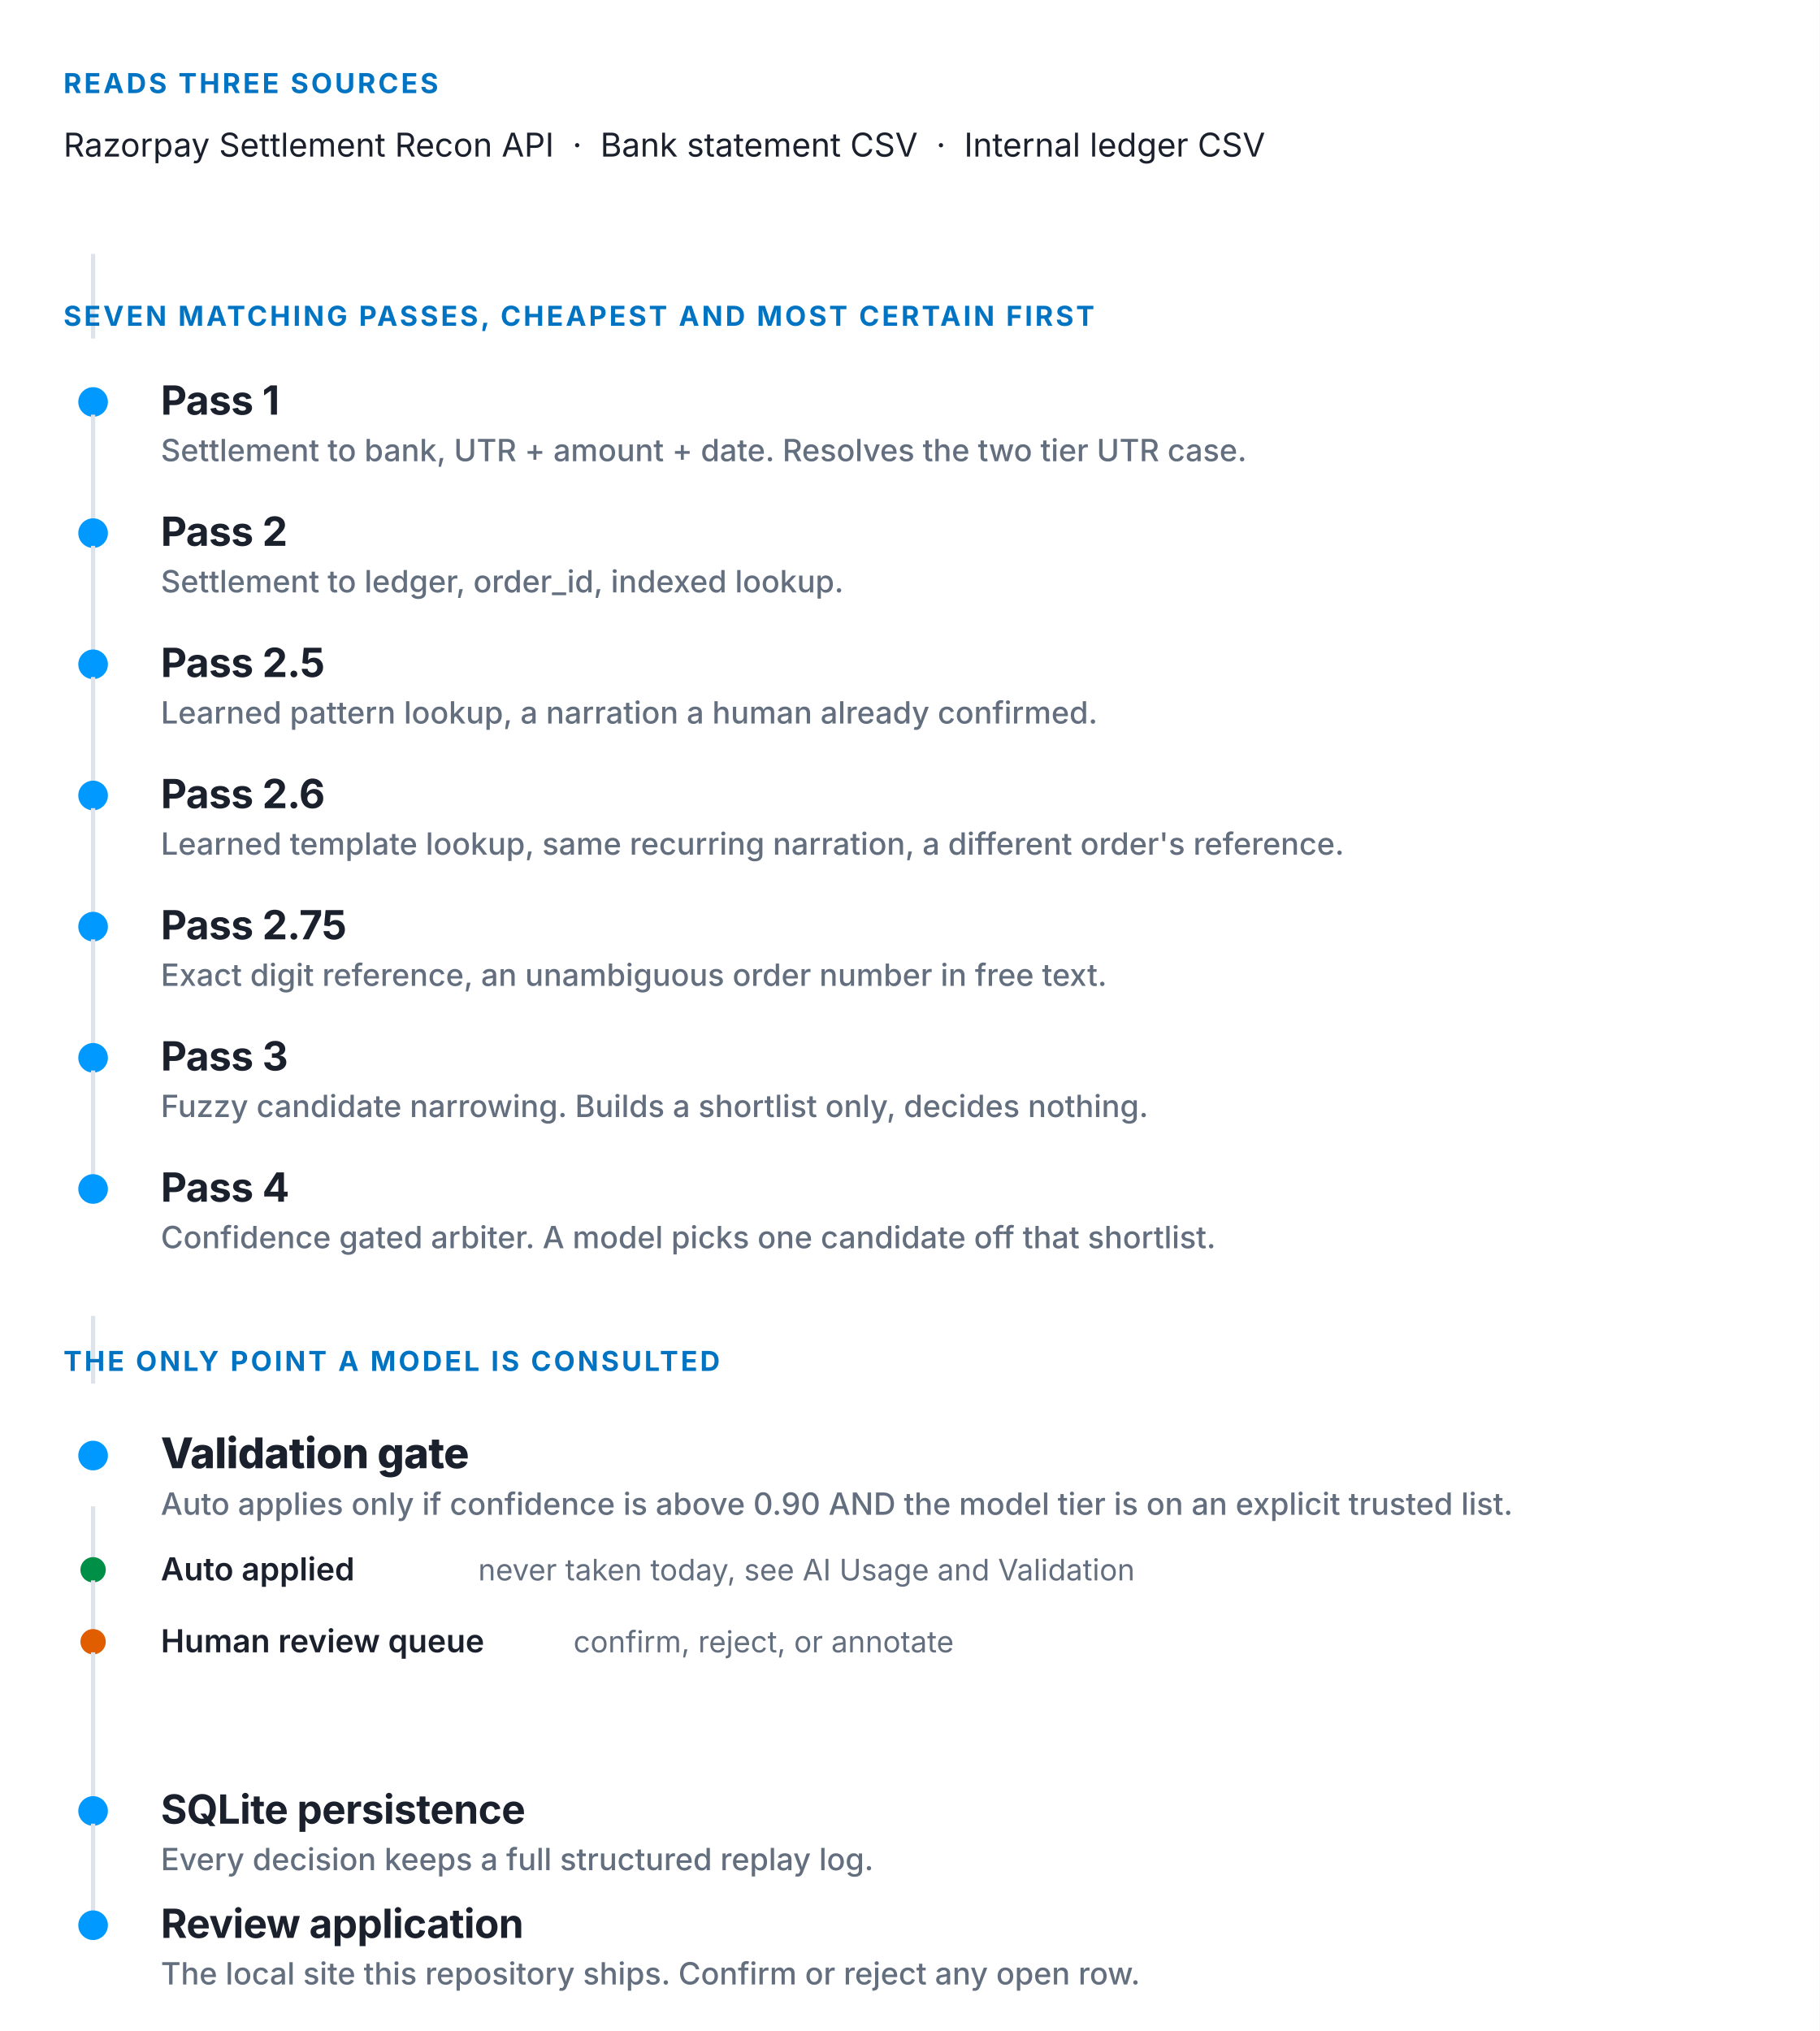
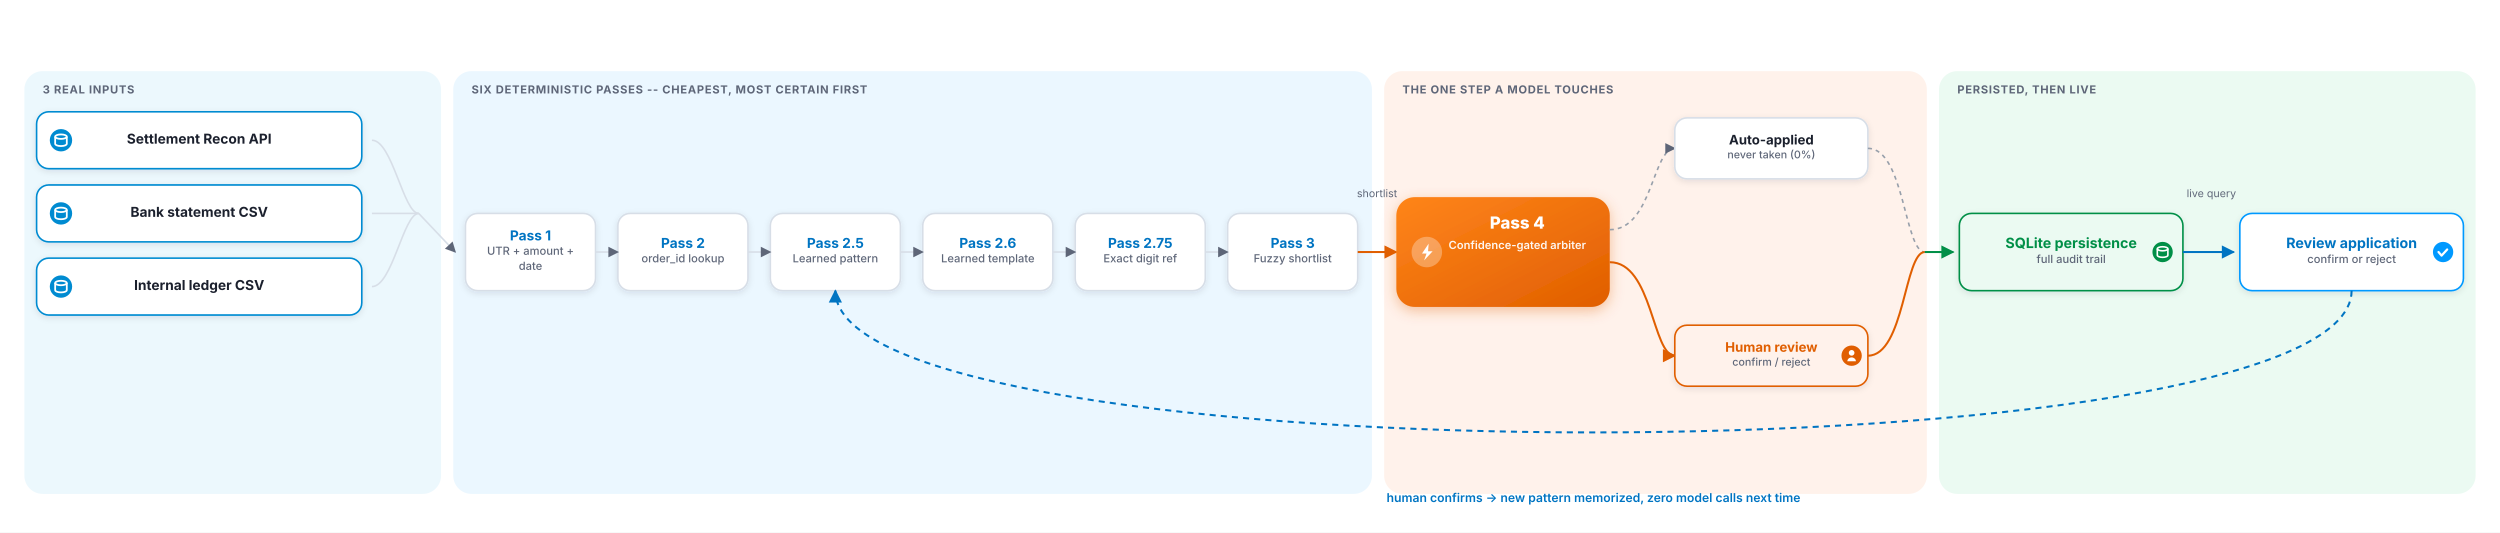
- <svg xmlns="http://www.w3.org/2000/svg" viewBox="0 0 860 960" width="860" height="960">
-   <rect x="0" y="0" width="860" height="960" fill="#FFFFFF" />
-   <text x="30" y="44" font-family="'Inter',-apple-system,'Segoe UI',Arial,sans-serif" font-size="13" font-weight="700" letter-spacing="1.2" fill="#0074C2">READS THREE SOURCES</text>
-   <text x="30" y="74" font-family="'Inter',-apple-system,'Segoe UI',Arial,sans-serif" font-size="15.5" fill="#1B202D">Razorpay Settlement Recon API  ·  Bank statement CSV  ·  Internal ledger CSV</text>
-   <line x1="44" y1="120" x2="44" y2="160" stroke="#DDE3E9" stroke-width="2" />
-   <text x="30" y="154" font-family="'Inter',-apple-system,'Segoe UI',Arial,sans-serif" font-size="13" font-weight="700" letter-spacing="1.2" fill="#0074C2">SEVEN MATCHING PASSES, CHEAPEST AND MOST CERTAIN FIRST</text>
-   <circle cx="44" cy="190" r="6" fill="#0099FF" stroke="#0099FF" stroke-width="2" />
-   <text x="76" y="196" font-family="'Inter Tight','Inter',-apple-system,'Segoe UI',sans-serif" font-size="19" font-weight="700" letter-spacing="-0.01em" fill="#1B202D">Pass 1</text>
-   <text x="76" y="218" font-family="'Inter',-apple-system,'Segoe UI',Arial,sans-serif" font-size="14.5" font-weight="450" fill="#636E7E">Settlement to bank, UTR + amount + date. Resolves the two tier UTR case.</text>
-   <line x1="44" y1="196" x2="44" y2="246" stroke="#DDE3E9" stroke-width="2" />
-   <circle cx="44" cy="252" r="6" fill="#0099FF" stroke="#0099FF" stroke-width="2" />
-   <text x="76" y="258" font-family="'Inter Tight','Inter',-apple-system,'Segoe UI',sans-serif" font-size="19" font-weight="700" letter-spacing="-0.01em" fill="#1B202D">Pass 2</text>
-   <text x="76" y="280" font-family="'Inter',-apple-system,'Segoe UI',Arial,sans-serif" font-size="14.5" font-weight="450" fill="#636E7E">Settlement to ledger, order_id, indexed lookup.</text>
-   <line x1="44" y1="258" x2="44" y2="308" stroke="#DDE3E9" stroke-width="2" />
-   <circle cx="44" cy="314" r="6" fill="#0099FF" stroke="#0099FF" stroke-width="2" />
-   <text x="76" y="320" font-family="'Inter Tight','Inter',-apple-system,'Segoe UI',sans-serif" font-size="19" font-weight="700" letter-spacing="-0.01em" fill="#1B202D">Pass 2.5</text>
-   <text x="76" y="342" font-family="'Inter',-apple-system,'Segoe UI',Arial,sans-serif" font-size="14.5" font-weight="450" fill="#636E7E">Learned pattern lookup, a narration a human already confirmed.</text>
-   <line x1="44" y1="320" x2="44" y2="370" stroke="#DDE3E9" stroke-width="2" />
-   <circle cx="44" cy="376" r="6" fill="#0099FF" stroke="#0099FF" stroke-width="2" />
-   <text x="76" y="382" font-family="'Inter Tight','Inter',-apple-system,'Segoe UI',sans-serif" font-size="19" font-weight="700" letter-spacing="-0.01em" fill="#1B202D">Pass 2.6</text>
-   <text x="76" y="404" font-family="'Inter',-apple-system,'Segoe UI',Arial,sans-serif" font-size="14.5" font-weight="450" fill="#636E7E">Learned template lookup, same recurring narration, a different order's reference.</text>
-   <line x1="44" y1="382" x2="44" y2="432" stroke="#DDE3E9" stroke-width="2" />
-   <circle cx="44" cy="438" r="6" fill="#0099FF" stroke="#0099FF" stroke-width="2" />
-   <text x="76" y="444" font-family="'Inter Tight','Inter',-apple-system,'Segoe UI',sans-serif" font-size="19" font-weight="700" letter-spacing="-0.01em" fill="#1B202D">Pass 2.75</text>
-   <text x="76" y="466" font-family="'Inter',-apple-system,'Segoe UI',Arial,sans-serif" font-size="14.5" font-weight="450" fill="#636E7E">Exact digit reference, an unambiguous order number in free text.</text>
-   <line x1="44" y1="444" x2="44" y2="494" stroke="#DDE3E9" stroke-width="2" />
-   <circle cx="44" cy="500" r="6" fill="#0099FF" stroke="#0099FF" stroke-width="2" />
-   <text x="76" y="506" font-family="'Inter Tight','Inter',-apple-system,'Segoe UI',sans-serif" font-size="19" font-weight="700" letter-spacing="-0.01em" fill="#1B202D">Pass 3</text>
-   <text x="76" y="528" font-family="'Inter',-apple-system,'Segoe UI',Arial,sans-serif" font-size="14.5" font-weight="450" fill="#636E7E">Fuzzy candidate narrowing. Builds a shortlist only, decides nothing.</text>
-   <line x1="44" y1="506" x2="44" y2="556" stroke="#DDE3E9" stroke-width="2" />
-   <circle cx="44" cy="562" r="6" fill="#0099FF" stroke="#0099FF" stroke-width="2" />
-   <text x="76" y="568" font-family="'Inter Tight','Inter',-apple-system,'Segoe UI',sans-serif" font-size="19" font-weight="700" letter-spacing="-0.01em" fill="#1B202D">Pass 4</text>
-   <text x="76" y="590" font-family="'Inter',-apple-system,'Segoe UI',Arial,sans-serif" font-size="14.5" font-weight="450" fill="#636E7E">Confidence gated arbiter. A model picks one candidate off that shortlist.</text>
-   <line x1="44" y1="622" x2="44" y2="654" stroke="#DDE3E9" stroke-width="2" />
-   <text x="30" y="648" font-family="'Inter',-apple-system,'Segoe UI',Arial,sans-serif" font-size="13" font-weight="700" letter-spacing="1.2" fill="#0074C2">THE ONLY POINT A MODEL IS CONSULTED</text>
-   <circle cx="44" cy="688" r="6" fill="#0099FF" stroke="#0099FF" stroke-width="2" />
-   <text x="76" y="694" font-family="'Inter Tight','Inter',-apple-system,'Segoe UI',sans-serif" font-size="20" font-weight="800" letter-spacing="-0.01em" fill="#1B202D">Validation gate</text>
-   <text x="76" y="716" font-family="'Inter',-apple-system,'Segoe UI',Arial,sans-serif" font-size="14.5" font-weight="450" fill="#636E7E">Auto applies only if confidence is above 0.90 AND the model tier is on an explicit trusted list.</text>
-   <line x1="44" y1="712" x2="44" y2="742" stroke="#DDE3E9" stroke-width="2" />
-   <circle cx="44" cy="742" r="5" fill="#008F47" stroke="#008F47" stroke-width="2" />
-   <text x="76" y="747" font-family="'Inter',-apple-system,'Segoe UI',Arial,sans-serif" font-size="15" font-weight="600" fill="#1B202D">Auto applied</text>
-   <text x="226" y="747" font-family="'Inter',-apple-system,'Segoe UI',Arial,sans-serif" font-size="14" fill="#636E7E">never taken today, see AI Usage and Validation</text>
-   <line x1="44" y1="747" x2="44" y2="776" stroke="#DDE3E9" stroke-width="2" />
-   <circle cx="44" cy="776" r="5" fill="#E05E00" stroke="#E05E00" stroke-width="2" />
-   <text x="76" y="781" font-family="'Inter',-apple-system,'Segoe UI',Arial,sans-serif" font-size="15" font-weight="600" fill="#1B202D">Human review queue</text>
-   <text x="271" y="781" font-family="'Inter',-apple-system,'Segoe UI',Arial,sans-serif" font-size="14" fill="#636E7E">confirm, reject, or annotate</text>
-   <line x1="44" y1="781" x2="44" y2="856" stroke="#DDE3E9" stroke-width="2" />
-   <circle cx="44" cy="856" r="6" fill="#0099FF" stroke="#0099FF" stroke-width="2" />
-   <text x="76" y="862" font-family="'Inter Tight','Inter',-apple-system,'Segoe UI',sans-serif" font-size="19" font-weight="700" letter-spacing="-0.01em" fill="#1B202D">SQLite persistence</text>
-   <text x="76" y="884" font-family="'Inter',-apple-system,'Segoe UI',Arial,sans-serif" font-size="14.5" font-weight="450" fill="#636E7E">Every decision keeps a full structured replay log.</text>
-   <line x1="44" y1="862" x2="44" y2="910" stroke="#DDE3E9" stroke-width="2" />
-   <circle cx="44" cy="910" r="6" fill="#0099FF" stroke="#0099FF" stroke-width="2" />
-   <text x="76" y="916" font-family="'Inter Tight','Inter',-apple-system,'Segoe UI',sans-serif" font-size="19" font-weight="700" letter-spacing="-0.01em" fill="#1B202D">Review application</text>
-   <text x="76" y="938" font-family="'Inter',-apple-system,'Segoe UI',Arial,sans-serif" font-size="14.5" font-weight="450" fill="#636E7E">The local site this repository ships. Confirm or reject any open row.</text>
+ <svg xmlns="http://www.w3.org/2000/svg" viewBox="0 0 2460 524" width="2460" height="524" role="img" aria-label="A settlement row flows through three sources into six deterministic matching passes; only what none of them resolve reaches a confidence-gated model, which is still checked by a human before it counts as resolved. Every decision is persisted, and a human confirmation feeds back into the pattern store so the same case never needs a model again.">
+   <defs>
+     <marker id="arrow" viewBox="0 0 10 10" refX="9" refY="5" markerWidth="6.5" markerHeight="6.5" orient="auto-start-reverse">
+       <path d="M0,0 L10,5 L0,10 z" fill="#5e6678" />
+     </marker>
+     <marker id="arrowNotice" viewBox="0 0 10 10" refX="9" refY="5" markerWidth="6.5" markerHeight="6.5" orient="auto-start-reverse">
+       <path d="M0,0 L10,5 L0,10 z" fill="#e05e00" />
+     </marker>
+     <marker id="arrowPositive" viewBox="0 0 10 10" refX="9" refY="5" markerWidth="6.5" markerHeight="6.5" orient="auto-start-reverse">
+       <path d="M0,0 L10,5 L0,10 z" fill="#008f47" />
+     </marker>
+     <marker id="arrowPrimary" viewBox="0 0 10 10" refX="9" refY="5" markerWidth="6.5" markerHeight="6.5" orient="auto-start-reverse">
+       <path d="M0,0 L10,5 L0,10 z" fill="#0074c2" />
+     </marker>
+     <filter id="softShadow" x="-40%" y="-40%" width="180%" height="220%">
+       <feDropShadow dx="0" dy="2" stdDeviation="3" flood-color="#1B202D" flood-opacity="0.10" />
+     </filter>
+     <filter id="heroShadow" x="-60%" y="-60%" width="220%" height="260%">
+       <feDropShadow dx="0" dy="4" stdDeviation="7" flood-color="#e05e00" flood-opacity="0.35" />
+     </filter>
+     <linearGradient id="heroFill" x1="0" y1="0" x2="1" y2="1">
+       <stop offset="0%" stop-color="#ff851a" />
+       <stop offset="100%" stop-color="#e05e00" />
+     </linearGradient>
+   </defs>
+   <rect x="0" y="0" width="2460" height="524" fill="#FFFFFF" />
+   <rect x="24" y="70.0" width="410" height="416.0" rx="18" fill="#ecf8fd" />
+   <text x="42" y="92.0" font-family="'Inter',-apple-system,'Segoe UI',Arial,sans-serif" font-size="11" font-weight="700" letter-spacing="0.7" fill="#5e6678">3 REAL INPUTS</text>
+   <rect x="446" y="70.0" width="904" height="416.0" rx="18" fill="#ebf7ff" />
+   <text x="464" y="92.0" font-family="'Inter',-apple-system,'Segoe UI',Arial,sans-serif" font-size="11" font-weight="700" letter-spacing="0.7" fill="#5e6678">SIX DETERMINISTIC PASSES -- CHEAPEST, MOST CERTAIN FIRST</text>
+   <rect x="1362" y="70.0" width="534" height="416.0" rx="18" fill="#fff2eb" />
+   <text x="1380" y="92.0" font-family="'Inter',-apple-system,'Segoe UI',Arial,sans-serif" font-size="11" font-weight="700" letter-spacing="0.7" fill="#5e6678">THE ONE STEP A MODEL TOUCHES</text>
+   <rect x="1908" y="70.0" width="528" height="416.0" rx="18" fill="#ebfaf2" />
+   <text x="1926" y="92.0" font-family="'Inter',-apple-system,'Segoe UI',Arial,sans-serif" font-size="11" font-weight="700" letter-spacing="0.7" fill="#5e6678">PERSISTED, THEN LIVE</text>
+   <rect x="36" y="110.0" width="320" height="56" rx="12" fill="#FFFFFF" stroke="#008bd1" stroke-width="1.6" filter="url(#softShadow)" />
+   <text x="196.0" y="141.375" font-family="'Inter Tight','Inter',-apple-system,'Segoe UI',sans-serif" font-size="13.5" font-weight="700" fill="#1b202d" text-anchor="middle">Settlement Recon API</text>
+   <circle cx="60" cy="138.0" r="11" fill="#008bd1" />
+   <ellipse cx="60" cy="134.48" rx="5.72" ry="2.2" fill="none" stroke="white" stroke-width="1.76" />
+   <path d="M54.28,134.48 v7.04 c0,1.21 2.53,2.2 5.72,2.2 s5.72,-0.99 5.72,-2.2 v-7.04" fill="none" stroke="white" stroke-width="1.76" />
+   <rect x="36" y="182.0" width="320" height="56" rx="12" fill="#FFFFFF" stroke="#008bd1" stroke-width="1.6" filter="url(#softShadow)" />
+   <text x="196.0" y="213.375" font-family="'Inter Tight','Inter',-apple-system,'Segoe UI',sans-serif" font-size="13.5" font-weight="700" fill="#1b202d" text-anchor="middle">Bank statement CSV</text>
+   <circle cx="60" cy="210.0" r="11" fill="#008bd1" />
+   <ellipse cx="60" cy="206.48" rx="5.72" ry="2.2" fill="none" stroke="white" stroke-width="1.76" />
+   <path d="M54.28,206.48 v7.04 c0,1.21 2.53,2.2 5.72,2.2 s5.72,-0.99 5.72,-2.2 v-7.04" fill="none" stroke="white" stroke-width="1.76" />
+   <rect x="36" y="254.0" width="320" height="56" rx="12" fill="#FFFFFF" stroke="#008bd1" stroke-width="1.6" filter="url(#softShadow)" />
+   <text x="196.0" y="285.375" font-family="'Inter Tight','Inter',-apple-system,'Segoe UI',sans-serif" font-size="13.5" font-weight="700" fill="#1b202d" text-anchor="middle">Internal ledger CSV</text>
+   <circle cx="60" cy="282.0" r="11" fill="#008bd1" />
+   <ellipse cx="60" cy="278.48" rx="5.72" ry="2.2" fill="none" stroke="white" stroke-width="1.76" />
+   <path d="M54.28,278.48 v7.04 c0,1.21 2.53,2.2 5.72,2.2 s5.72,-0.99 5.72,-2.2 v-7.04" fill="none" stroke="white" stroke-width="1.76" />
+   <path d="M366,138.0 C 386,138.0 397,210.0 412,210.0" fill="none" stroke="#D7DEE7" stroke-width="1.6" />
+   <path d="M366,210.0 C 386,210.0 397,210.0 412,210.0" fill="none" stroke="#D7DEE7" stroke-width="1.6" />
+   <path d="M366,282.0 C 386,282.0 397,210.0 412,210.0" fill="none" stroke="#D7DEE7" stroke-width="1.6" />
+   <line x1="412" y1="210.0" x2="448" y2="248.0" stroke="#D7DEE7" stroke-width="1.6" marker-end="url(#arrow)" />
+   <rect x="458" y="210" width="128" height="76" rx="12" fill="#FFFFFF" stroke="#D7DEE7" stroke-width="1.6" filter="url(#softShadow)" />
+   <text x="522.0" y="236.525" font-family="'Inter Tight','Inter',-apple-system,'Segoe UI',sans-serif" font-size="13.5" font-weight="700" fill="#0074c2" text-anchor="middle">Pass 1</text>
+   <text x="522.0" y="250.7" font-family="'Inter',-apple-system,'Segoe UI',Arial,sans-serif" font-size="11" font-weight="500" fill="#5e6678" text-anchor="middle">UTR + amount +</text>
+   <text x="522.0" y="265.55" font-family="'Inter',-apple-system,'Segoe UI',Arial,sans-serif" font-size="11" font-weight="500" fill="#5e6678" text-anchor="middle">date</text>
+   <rect x="608" y="210" width="128" height="76" rx="12" fill="#FFFFFF" stroke="#D7DEE7" stroke-width="1.6" filter="url(#softShadow)" />
+   <text x="672.0" y="243.95" font-family="'Inter Tight','Inter',-apple-system,'Segoe UI',sans-serif" font-size="13.5" font-weight="700" fill="#0074c2" text-anchor="middle">Pass 2</text>
+   <text x="672.0" y="258.125" font-family="'Inter',-apple-system,'Segoe UI',Arial,sans-serif" font-size="11" font-weight="500" fill="#5e6678" text-anchor="middle">order_id lookup</text>
+   <line x1="586" y1="248.0" x2="608" y2="248.0" stroke="#D7DEE7" stroke-width="1.6" marker-end="url(#arrow)" />
+   <rect x="758" y="210" width="128" height="76" rx="12" fill="#FFFFFF" stroke="#D7DEE7" stroke-width="1.6" filter="url(#softShadow)" />
+   <text x="822.0" y="243.95" font-family="'Inter Tight','Inter',-apple-system,'Segoe UI',sans-serif" font-size="13.5" font-weight="700" fill="#0074c2" text-anchor="middle">Pass 2.5</text>
+   <text x="822.0" y="258.125" font-family="'Inter',-apple-system,'Segoe UI',Arial,sans-serif" font-size="11" font-weight="500" fill="#5e6678" text-anchor="middle">Learned pattern</text>
+   <line x1="736" y1="248.0" x2="758" y2="248.0" stroke="#D7DEE7" stroke-width="1.6" marker-end="url(#arrow)" />
+   <rect x="908" y="210" width="128" height="76" rx="12" fill="#FFFFFF" stroke="#D7DEE7" stroke-width="1.6" filter="url(#softShadow)" />
+   <text x="972.0" y="243.95" font-family="'Inter Tight','Inter',-apple-system,'Segoe UI',sans-serif" font-size="13.5" font-weight="700" fill="#0074c2" text-anchor="middle">Pass 2.6</text>
+   <text x="972.0" y="258.125" font-family="'Inter',-apple-system,'Segoe UI',Arial,sans-serif" font-size="11" font-weight="500" fill="#5e6678" text-anchor="middle">Learned template</text>
+   <line x1="886" y1="248.0" x2="908" y2="248.0" stroke="#D7DEE7" stroke-width="1.6" marker-end="url(#arrow)" />
+   <rect x="1058" y="210" width="128" height="76" rx="12" fill="#FFFFFF" stroke="#D7DEE7" stroke-width="1.6" filter="url(#softShadow)" />
+   <text x="1122.0" y="243.95" font-family="'Inter Tight','Inter',-apple-system,'Segoe UI',sans-serif" font-size="13.5" font-weight="700" fill="#0074c2" text-anchor="middle">Pass 2.75</text>
+   <text x="1122.0" y="258.125" font-family="'Inter',-apple-system,'Segoe UI',Arial,sans-serif" font-size="11" font-weight="500" fill="#5e6678" text-anchor="middle">Exact digit ref</text>
+   <line x1="1036" y1="248.0" x2="1058" y2="248.0" stroke="#D7DEE7" stroke-width="1.6" marker-end="url(#arrow)" />
+   <rect x="1208" y="210" width="128" height="76" rx="12" fill="#FFFFFF" stroke="#D7DEE7" stroke-width="1.6" filter="url(#softShadow)" />
+   <text x="1272.0" y="243.95" font-family="'Inter Tight','Inter',-apple-system,'Segoe UI',sans-serif" font-size="13.5" font-weight="700" fill="#0074c2" text-anchor="middle">Pass 3</text>
+   <text x="1272.0" y="258.125" font-family="'Inter',-apple-system,'Segoe UI',Arial,sans-serif" font-size="11" font-weight="500" fill="#5e6678" text-anchor="middle">Fuzzy shortlist</text>
+   <line x1="1186" y1="248.0" x2="1208" y2="248.0" stroke="#D7DEE7" stroke-width="1.6" marker-end="url(#arrow)" />
+   <line x1="1336" y1="248.0" x2="1374" y2="248.0" stroke="#e05e00" stroke-width="2" marker-end="url(#arrowNotice)" />
+   <text x="1355.0" y="194" font-family="'Inter',-apple-system,'Segoe UI',Arial,sans-serif" font-size="10.5" fill="#5e6678" text-anchor="middle">shortlist</text>
+   <rect x="1374" y="194.0" width="210" height="108" rx="18" fill="url(#heroFill)" stroke="none" stroke-width="1.6" filter="url(#heroShadow)" />
+   <circle cx="1404" cy="248.0" r="15" fill="rgba(255,255,255,0.3)" />
+   <path d="M1405.8,239.75 L1399.2,249.5 L1403.7,249.5 L1401.3,256.25 L1409.7,247.25 L1405.2,247.25 Z" fill="white" />
+   <text x="1493.0" y="225.0" font-family="'Inter Tight','Inter',-apple-system,'Segoe UI',sans-serif" font-size="16.5" font-weight="800" fill="#FFFFFF" text-anchor="middle">Pass 4</text>
+   <text x="1493.0" y="245.0" font-family="'Inter',-apple-system,'Segoe UI',Arial,sans-serif" font-size="11" font-weight="600" fill="rgba(255,255,255,0.94)" text-anchor="middle">Confidence-gated arbiter</text>
+   <path d="M1584,226 C 1626,226 1626,146.0 1648,146.0" fill="none" stroke="#979faa" stroke-width="1.6" stroke-dasharray="4,4" marker-end="url(#arrow)" />
+   <path d="M1584,258 C 1626,258 1626,350.0 1648,350.0" fill="none" stroke="#e05e00" stroke-width="2" marker-end="url(#arrowNotice)" />
+   <rect x="1648" y="116" width="190" height="60" rx="12" fill="#FFFFFF" stroke="#D7DEE7" stroke-width="1.6" filter="url(#softShadow)" />
+   <text x="1743.0" y="142.162" font-family="'Inter Tight','Inter',-apple-system,'Segoe UI',sans-serif" font-size="13" font-weight="700" fill="#1b202d" text-anchor="middle">Auto-applied</text>
+   <text x="1743.0" y="155.812" font-family="'Inter',-apple-system,'Segoe UI',Arial,sans-serif" font-size="10.5" font-weight="500" fill="#5e6678" text-anchor="middle">never taken (0%)</text>
+   <rect x="1648" y="320" width="190" height="60" rx="12" fill="#fff2eb" stroke="#e05e00" stroke-width="1.6" filter="url(#softShadow)" />
+   <text x="1743.0" y="346.162" font-family="'Inter Tight','Inter',-apple-system,'Segoe UI',sans-serif" font-size="13" font-weight="700" fill="#e05e00" text-anchor="middle">Human review</text>
+   <text x="1743.0" y="359.812" font-family="'Inter',-apple-system,'Segoe UI',Arial,sans-serif" font-size="10.5" font-weight="500" fill="#5e6678" text-anchor="middle">confirm / reject</text>
+   <circle cx="1822" cy="350.0" r="10" fill="#e05e00" />
+   <circle cx="1822" cy="347.2" r="2.8" fill="white" />
+   <path d="M1817.8,355.5 a4.2,3.8 0 0 1 8.4,0 Z" fill="white" />
+   <path d="M1838,146.0 C 1874,146.0 1874,248.0 1894,248.0" fill="none" stroke="#979faa" stroke-width="1.6" stroke-dasharray="4,4" />
+   <path d="M1838,350.0 C 1874,350.0 1874,248.0 1894,248.0" fill="none" stroke="#e05e00" stroke-width="2" />
+   <line x1="1894" y1="248.0" x2="1922" y2="248.0" stroke="#008f47" stroke-width="2" marker-end="url(#arrowPositive)" />
+   <rect x="1928" y="210" width="220" height="76" rx="12" fill="#ebfaf2" stroke="#008f47" stroke-width="1.6" filter="url(#softShadow)" />
+   <text x="2038.0" y="244.075" font-family="'Inter Tight','Inter',-apple-system,'Segoe UI',sans-serif" font-size="14" font-weight="700" fill="#008f47" text-anchor="middle">SQLite persistence</text>
+   <text x="2038.0" y="258.775" font-family="'Inter',-apple-system,'Segoe UI',Arial,sans-serif" font-size="11" font-weight="500" fill="#5e6678" text-anchor="middle">full audit trail</text>
+   <circle cx="2128" cy="248.0" r="10" fill="#008f47" />
+   <ellipse cx="2128" cy="244.8" rx="5.2" ry="2.0" fill="none" stroke="white" stroke-width="1.6" />
+   <path d="M2122.8,244.8 v6.4 c0,1.1 2.3,2.0 5.2,2.0 s5.2,-0.9 5.2,-2.0 v-6.4" fill="none" stroke="white" stroke-width="1.6" />
+   <line x1="2148" y1="248.0" x2="2198" y2="248.0" stroke="#0074c2" stroke-width="2" marker-end="url(#arrowPrimary)" />
+   <text x="2176.0" y="194" font-family="'Inter',-apple-system,'Segoe UI',Arial,sans-serif" font-size="10.5" fill="#5e6678" text-anchor="middle">live query</text>
+   <rect x="2204" y="210" width="220" height="76" rx="12" fill="#FFFFFF" stroke="#0099ff" stroke-width="1.6" filter="url(#softShadow)" />
+   <text x="2314.0" y="244.075" font-family="'Inter Tight','Inter',-apple-system,'Segoe UI',sans-serif" font-size="14" font-weight="700" fill="#0074c2" text-anchor="middle">Review application</text>
+   <text x="2314.0" y="258.775" font-family="'Inter',-apple-system,'Segoe UI',Arial,sans-serif" font-size="11" font-weight="500" fill="#5e6678" text-anchor="middle">confirm or reject</text>
+   <circle cx="2404" cy="248.0" r="10" fill="#0099ff" />
+   <path d="M2399.5,248.0 l3.0,3.5 l5.5,-6.0" fill="none" stroke="white" stroke-width="2.2" stroke-linecap="round" stroke-linejoin="round" />
+   <path d="M2314.0,286 C 2314.0,472 822.0,472 822.0,286" fill="none" stroke="#0074c2" stroke-width="2" stroke-dasharray="6,5" marker-end="url(#arrowPrimary)" />
+   <text x="1568.0" y="494" font-family="'Inter',-apple-system,'Segoe UI',Arial,sans-serif" font-size="12" font-weight="600" fill="#0074c2" text-anchor="middle">human confirms → new pattern memorized, zero model calls next time</text>
</svg>
